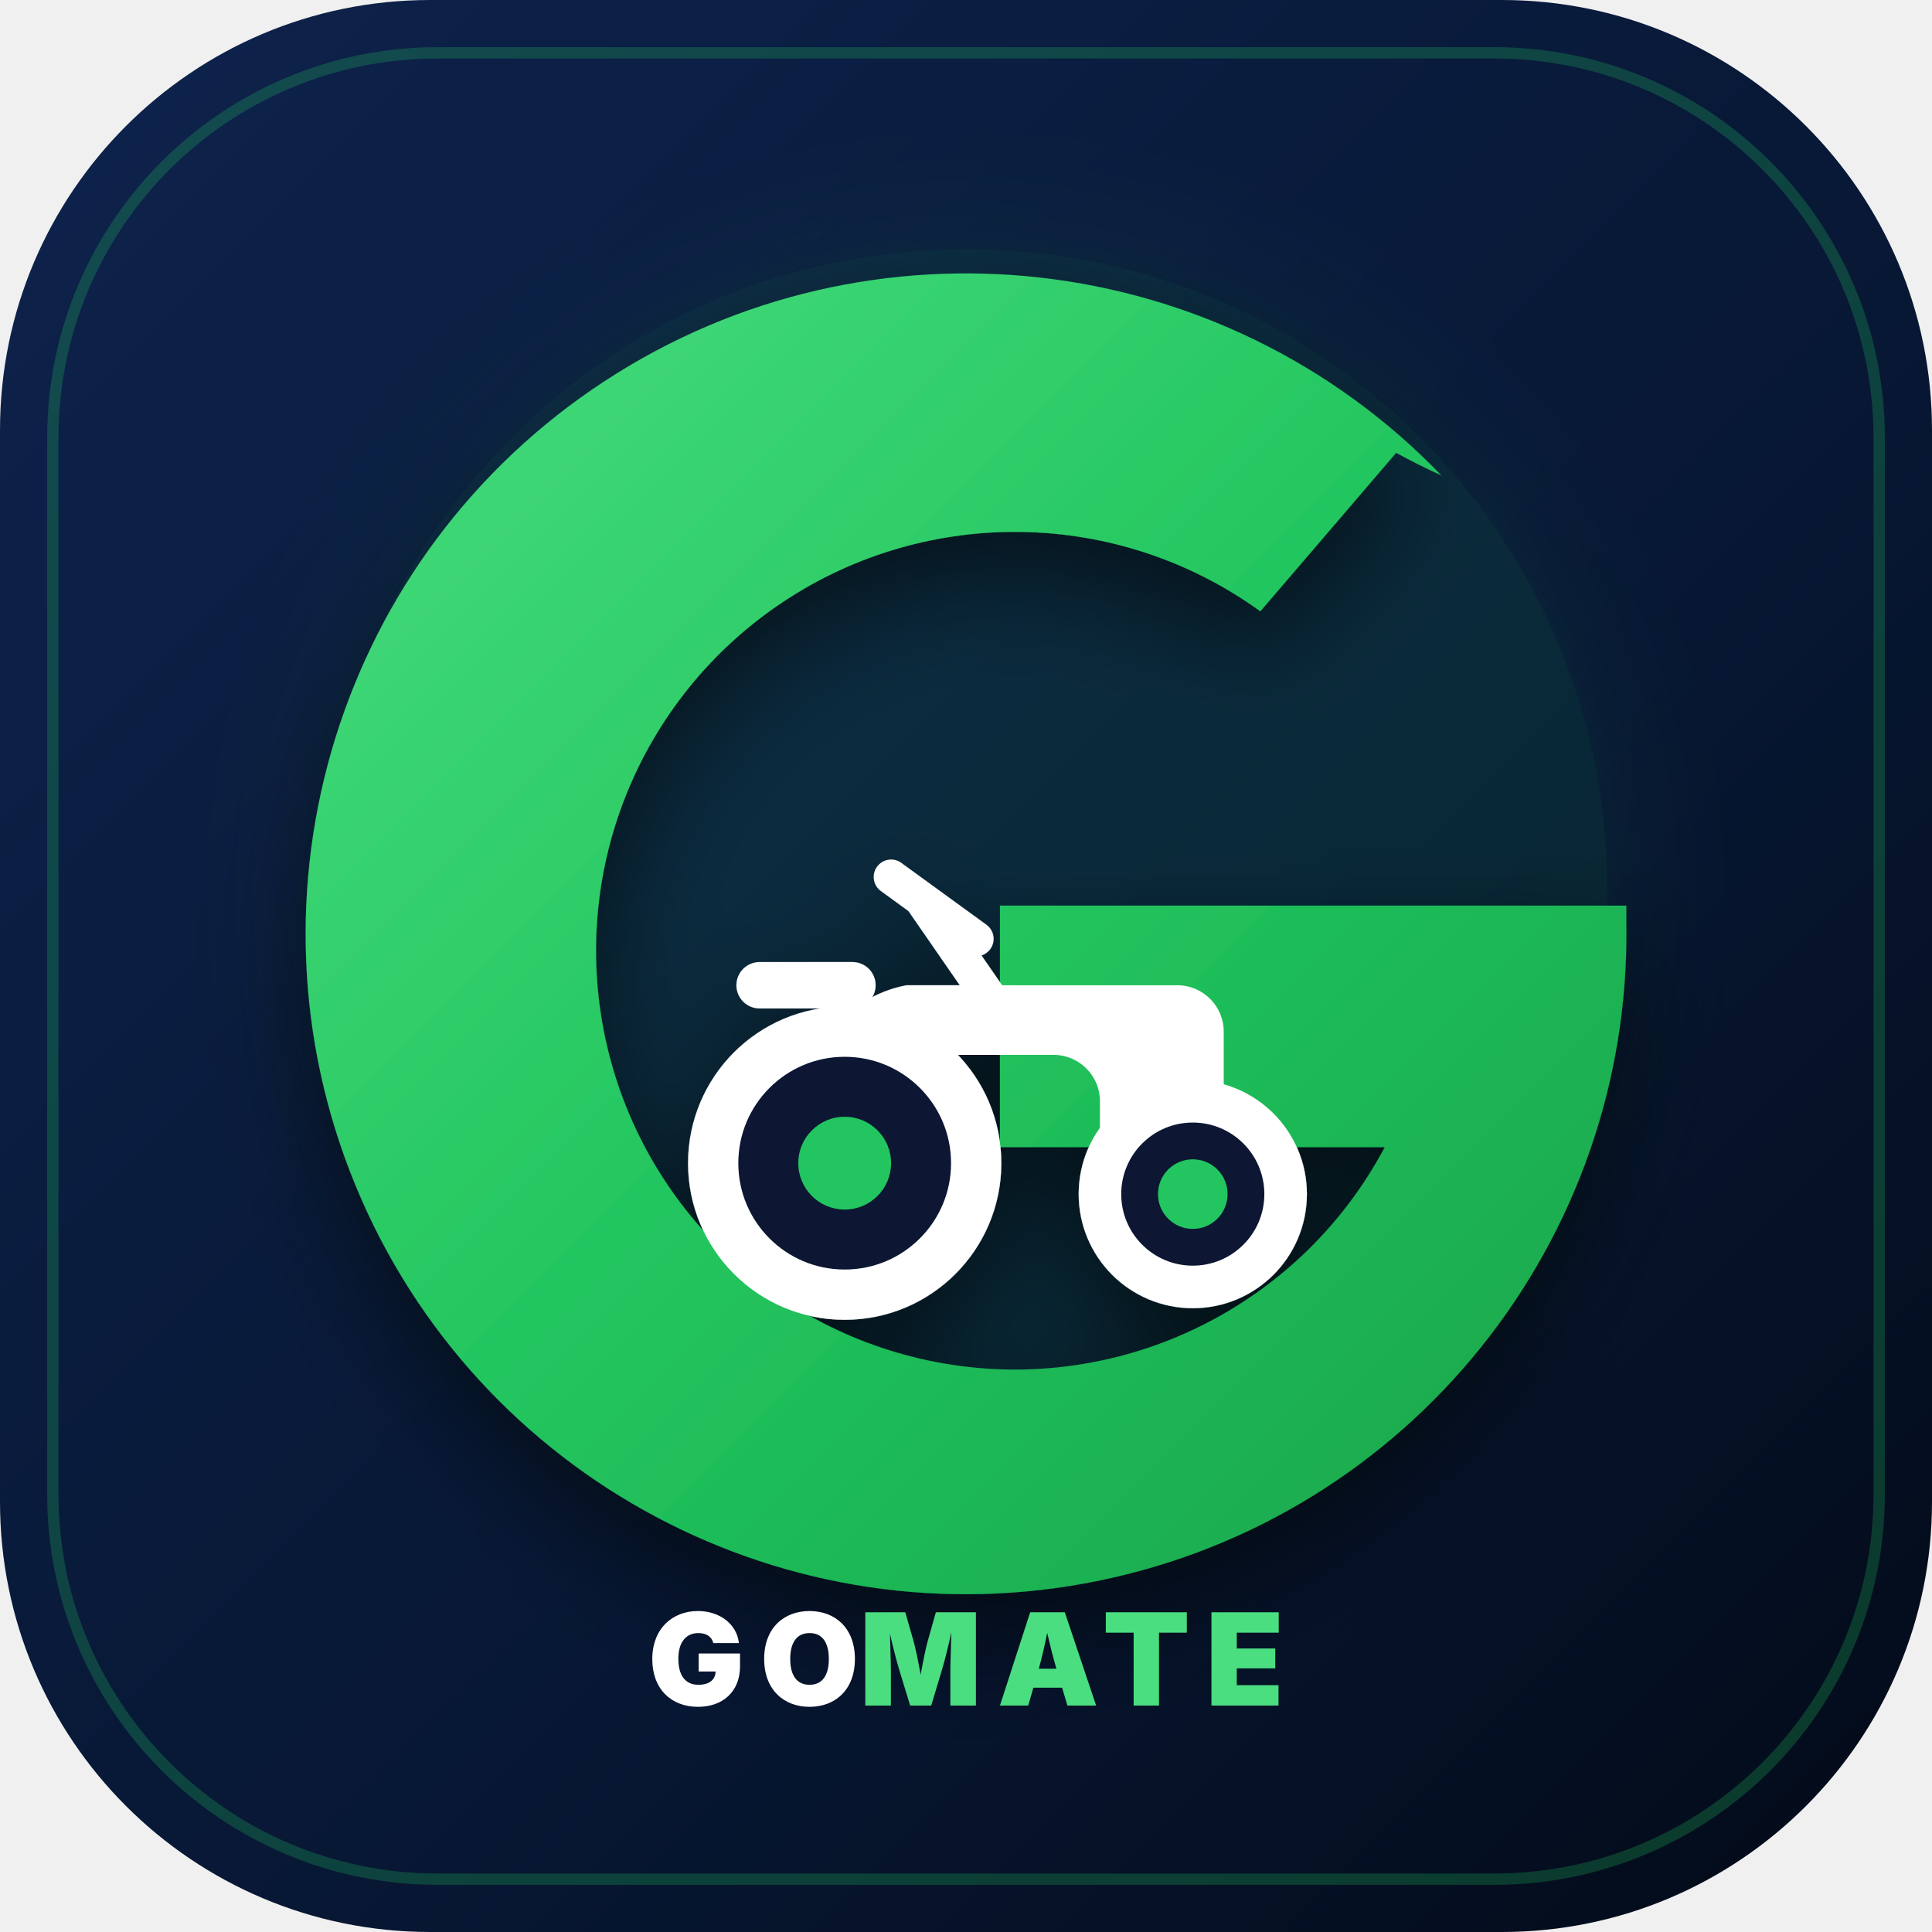
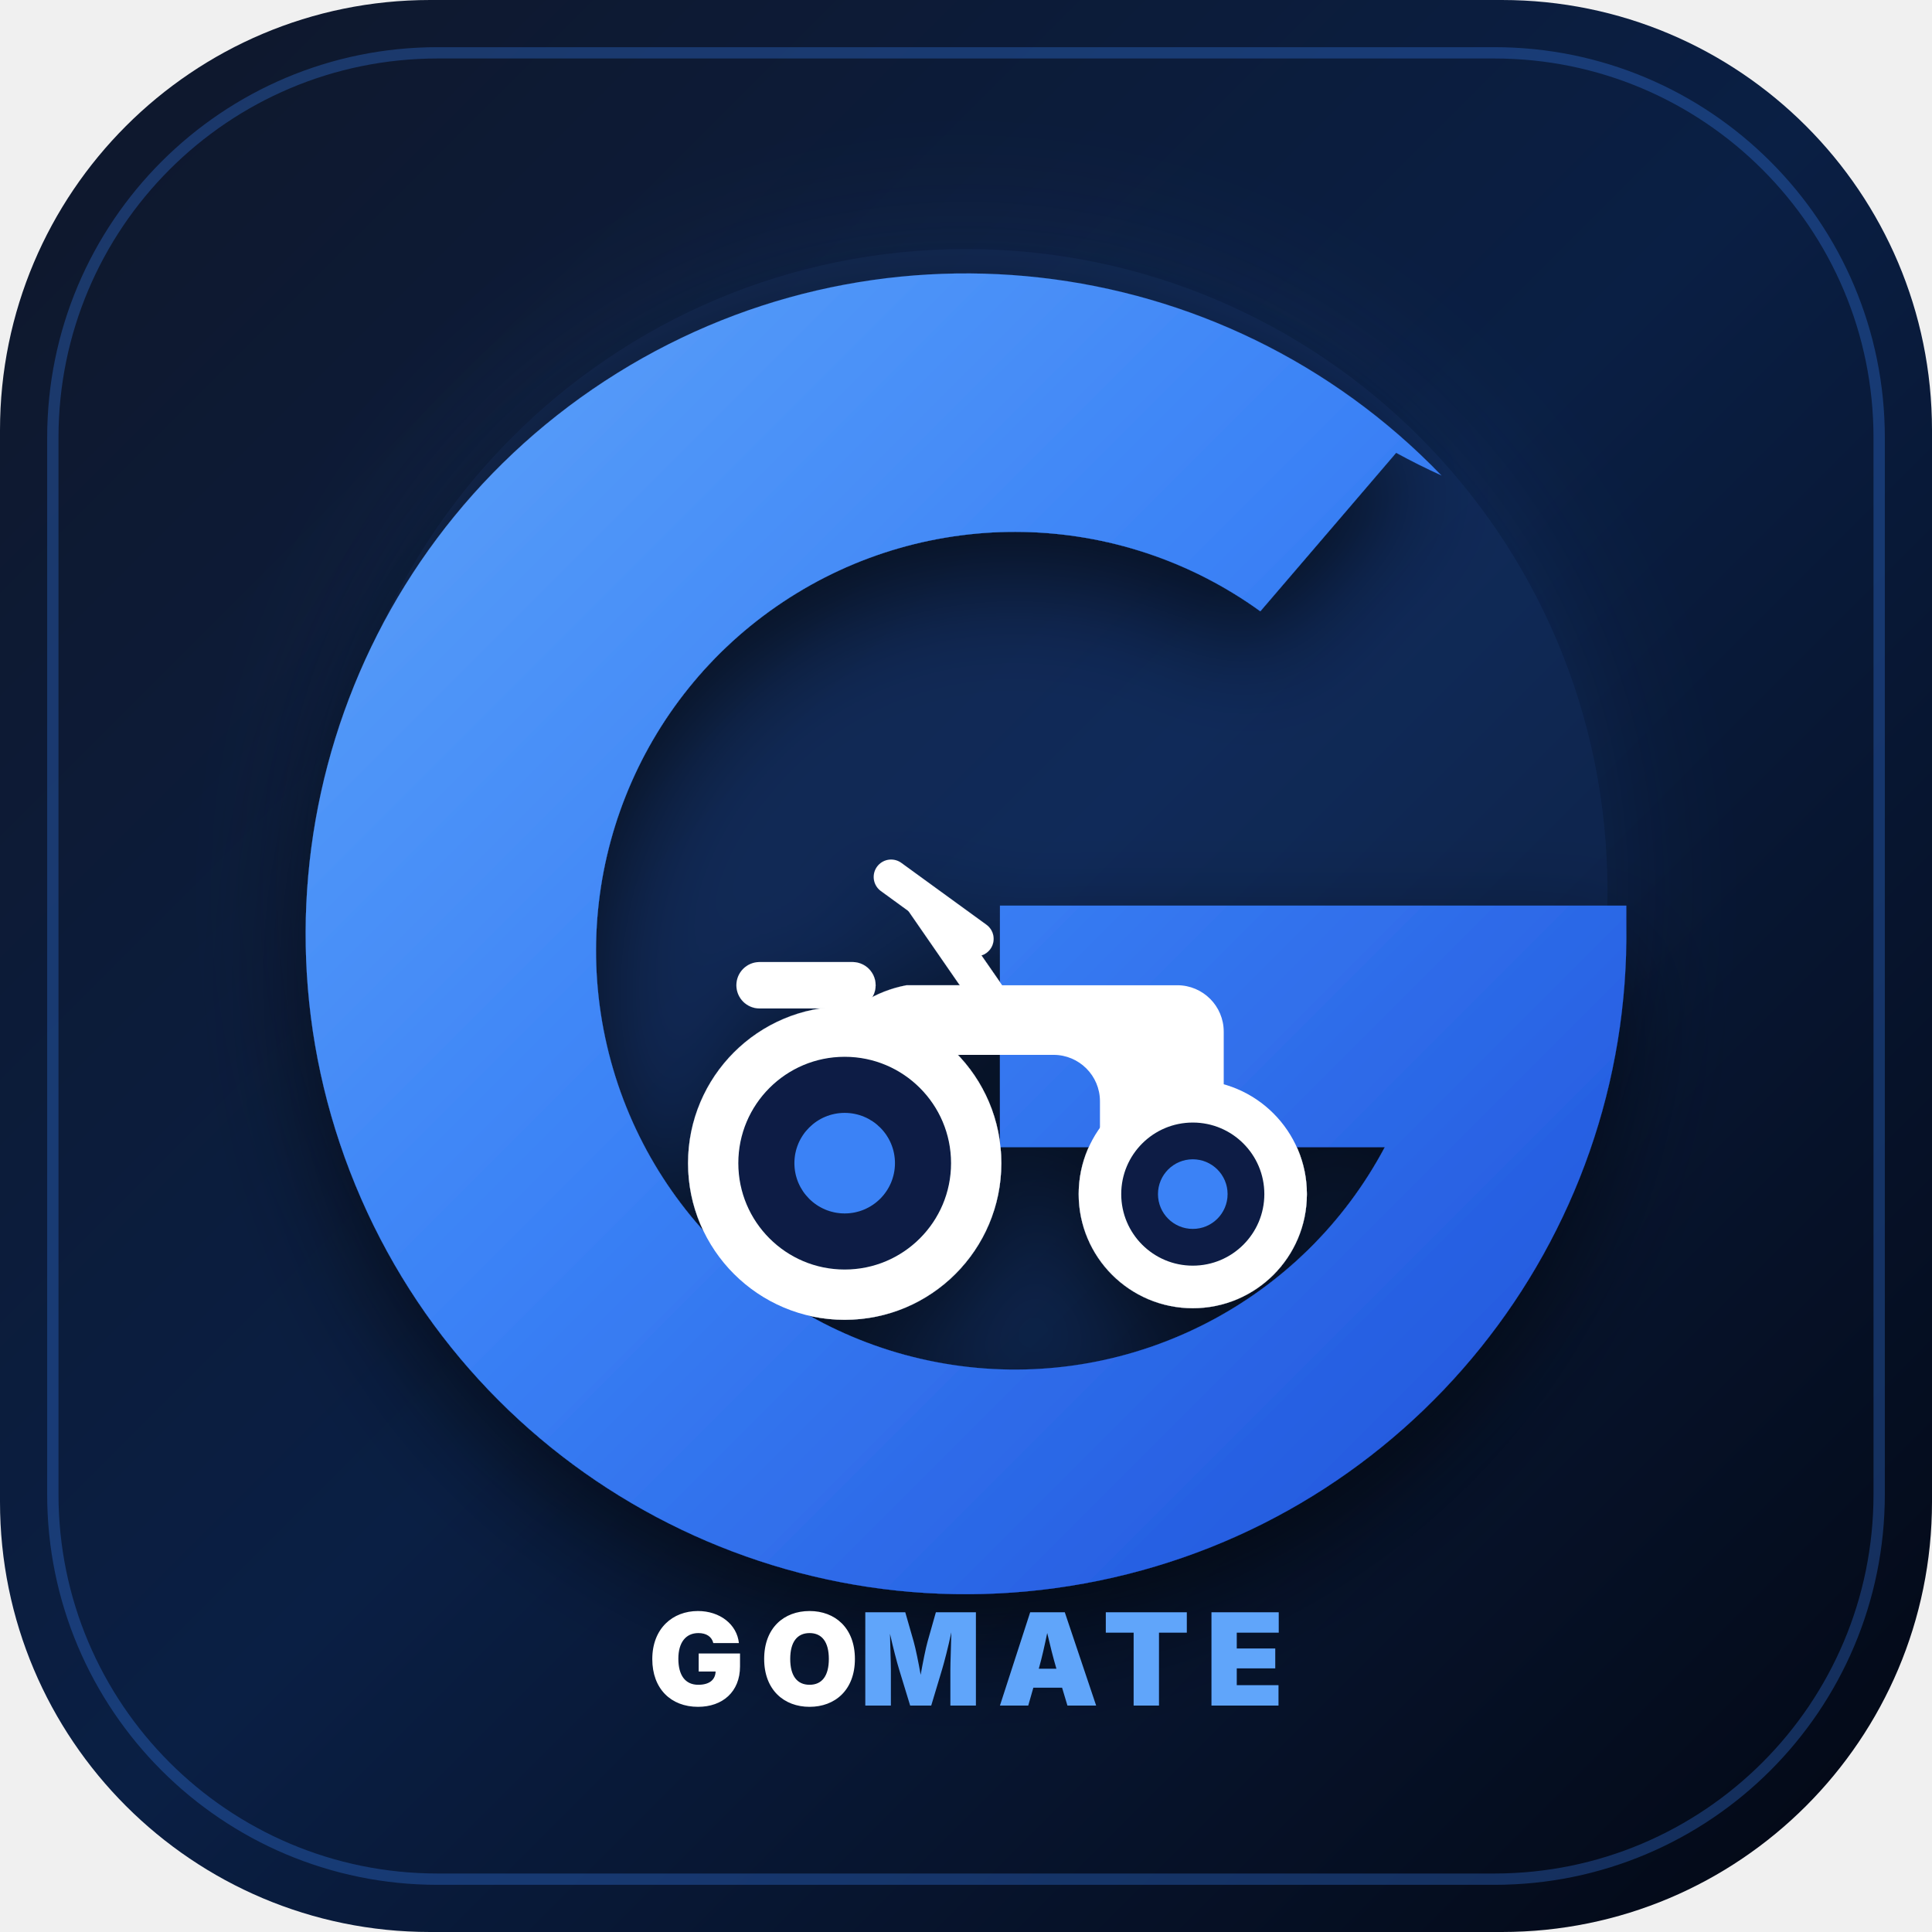
<svg xmlns="http://www.w3.org/2000/svg" viewBox="0 0 512 512" width="512" height="512">
  <defs>
    <linearGradient id="bgGrad" x1="0%" y1="0%" x2="100%" y2="100%">
-       <stop offset="0%" stop-color="#0E234D" />
-       <stop offset="60%" stop-color="#071733" />
-       <stop offset="100%" stop-color="#030A17" />
+       <stop offset="0%" stop-color="#0F172A" />
+       <stop offset="50%" stop-color="#0A1F44" />
+       <stop offset="100%" stop-color="#030712" />
    </linearGradient>
-     <linearGradient id="gGrad" x1="0%" y1="0%" x2="100%" y2="100%">
-       <stop offset="0%" stop-color="#4ADE80" />
-       <stop offset="50%" stop-color="#22C55E" />
-       <stop offset="100%" stop-color="#16A34A" />
+     <linearGradient id="gBlueGrad" x1="0%" y1="0%" x2="100%" y2="100%">
+       <stop offset="0%" stop-color="#60A5FA" />
+       <stop offset="45%" stop-color="#3B82F6" />
+       <stop offset="100%" stop-color="#1D4ED8" />
+     </linearGradient>
+     <linearGradient id="tractorBlueGrad" x1="0%" y1="0%" x2="100%" y2="100%">
+       <stop offset="0%" stop-color="#93C5FD" />
+       <stop offset="100%" stop-color="#3B82F6" />
    </linearGradient>
    <filter id="mainShadow" x="-20%" y="-20%" width="140%" height="140%">
-       <feDropShadow dx="0" dy="12" stdDeviation="14" flood-color="#000000" flood-opacity="0.55" />
+       <feDropShadow dx="0" dy="12" stdDeviation="14" flood-color="#000000" flood-opacity="0.6" />
    </filter>
    <filter id="subtleGlow" x="-30%" y="-30%" width="160%" height="160%">
      <feGaussianBlur stdDeviation="18" result="blur" />
      <feComposite in="SourceGraphic" in2="blur" operator="over" />
    </filter>
  </defs>
  <rect width="512" height="512" rx="114" fill="url(#bgGrad)" />
-   <rect x="14" y="14" width="484" height="484" rx="102" fill="none" stroke="#22C55E" stroke-width="3" stroke-opacity="0.25" />
-   <circle cx="256" cy="236" r="170" fill="#22C55E" opacity="0.10" filter="url(#subtleGlow)" />
+   <rect x="14" y="14" width="484" height="484" rx="102" fill="none" stroke="#3B82F6" stroke-width="3" stroke-opacity="0.3" />
+   <circle cx="256" cy="236" r="170" fill="#3B82F6" opacity="0.12" filter="url(#subtleGlow)" />
  <g filter="url(#mainShadow)">
-     <path d="       M 370 115       A 172 172 0 1 0 428 234       L 428 206       A 28 28 0 0 0 400 178       L 396 178       A 28 28 0 0 0 368 206       L 368 234       A 112 112 0 1 1 324 150       L 348 122       A 20 20 0 0 0 346 94       L 345 93       A 20 20 0 0 0 317 93       Z     " fill="none" />
-     <path d="       M 382 126       A 175 175 0 1 0 431 245       L 431 240       L 265 240       L 265 304       L 367 304       A 111 111 0 1 1 334 162       L 370 120       A 175 175 0 0 0 382 126       Z     " fill="url(#gGrad)" fill-rule="evenodd" />
+     <path d="       M 382 126       A 175 175 0 1 0 431 245       L 431 240       L 265 240       L 265 304       L 367 304       A 111 111 0 1 1 334 162       L 370 120       A 175 175 0 0 0 382 126       Z     " fill="url(#gBlueGrad)" fill-rule="evenodd" />
    <g transform="translate(148, 175) scale(2.05)">
      <path d="M 45 42                L 80 42                A 6 6 0 0 1 86 48                L 86 63                A 5 5 0 0 1 81 68                L 74 68                A 4 4 0 0 1 70 64                L 70 57                A 6 6 0 0 0 64 51                L 52 51                A 8 8 0 0 0 44 59                L 44 64                A 4 4 0 0 1 40 68                L 36 68                A 4 4 0 0 1 32 64                L 32 59                A 16 16 0 0 1 45 42 Z" fill="#FFFFFF" />
      <rect x="23" y="39" width="18" height="6" rx="3" fill="#FFFFFF" />
      <line x1="56" y1="44" x2="47" y2="31" stroke="#FFFFFF" stroke-width="4.5" stroke-linecap="round" />
      <line x1="43" y1="28" x2="54" y2="36" stroke="#FFFFFF" stroke-width="4.5" stroke-linecap="round" />
-       <circle cx="37" cy="65" r="17" fill="#071733" stroke="#FFFFFF" stroke-width="6.5" />
-       <circle cx="37" cy="65" r="6" fill="#22C55E" />
-       <circle cx="82" cy="69" r="12" fill="#071733" stroke="#FFFFFF" stroke-width="5.5" />
-       <circle cx="82" cy="69" r="4.5" fill="#22C55E" />
+       <circle cx="37" cy="65" r="17" fill="#0A1F44" stroke="#FFFFFF" stroke-width="6.5" />
+       <circle cx="37" cy="65" r="6.5" fill="#3B82F6" />
+       <circle cx="82" cy="69" r="12" fill="#0A1F44" stroke="#FFFFFF" stroke-width="5.5" />
+       <circle cx="82" cy="69" r="4.5" fill="#3B82F6" />
    </g>
  </g>
  <g transform="translate(256, 452)">
-     <text text-anchor="middle" font-family="system-ui, -apple-system, 'Inter', 'Segoe UI', Roboto, sans-serif" font-size="34" font-weight="900" letter-spacing="4" fill="#FFFFFF">GO<tspan fill="#4ADE80">MATE</tspan>
+     <text text-anchor="middle" font-family="system-ui, -apple-system, 'Inter', 'Segoe UI', Roboto, sans-serif" font-size="34" font-weight="900" letter-spacing="4" fill="#FFFFFF">GO<tspan fill="#60A5FA">MATE</tspan>
    </text>
  </g>
</svg>
